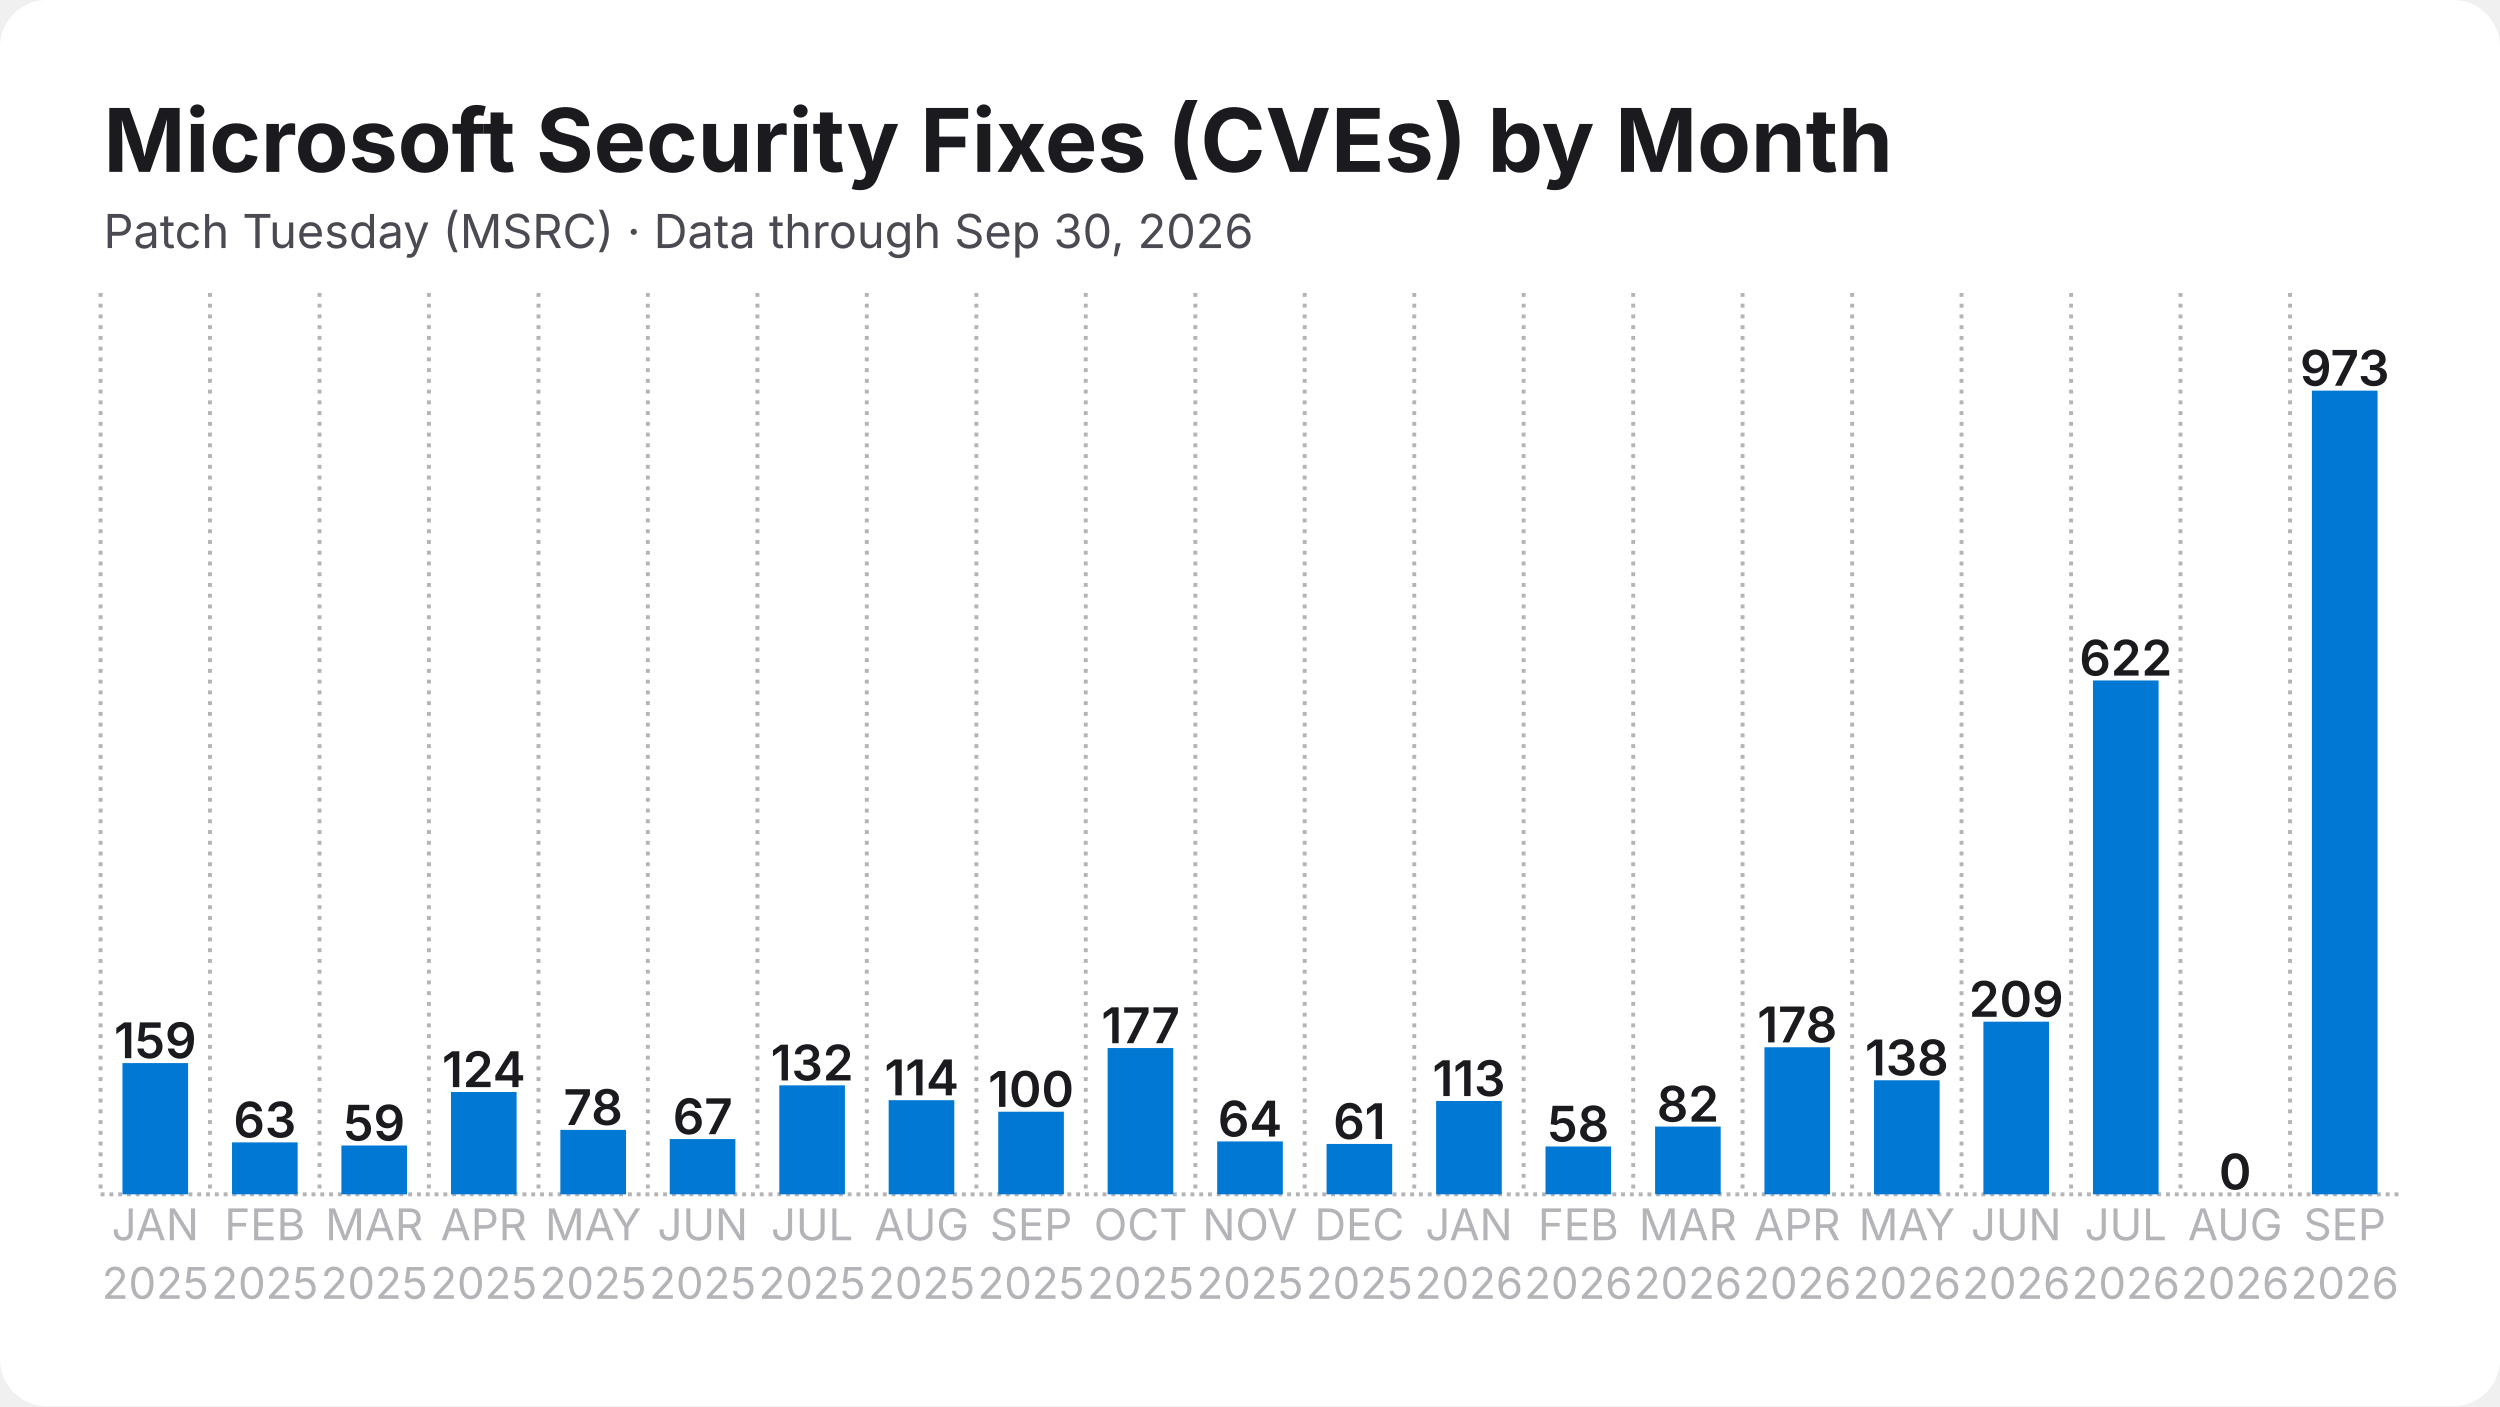
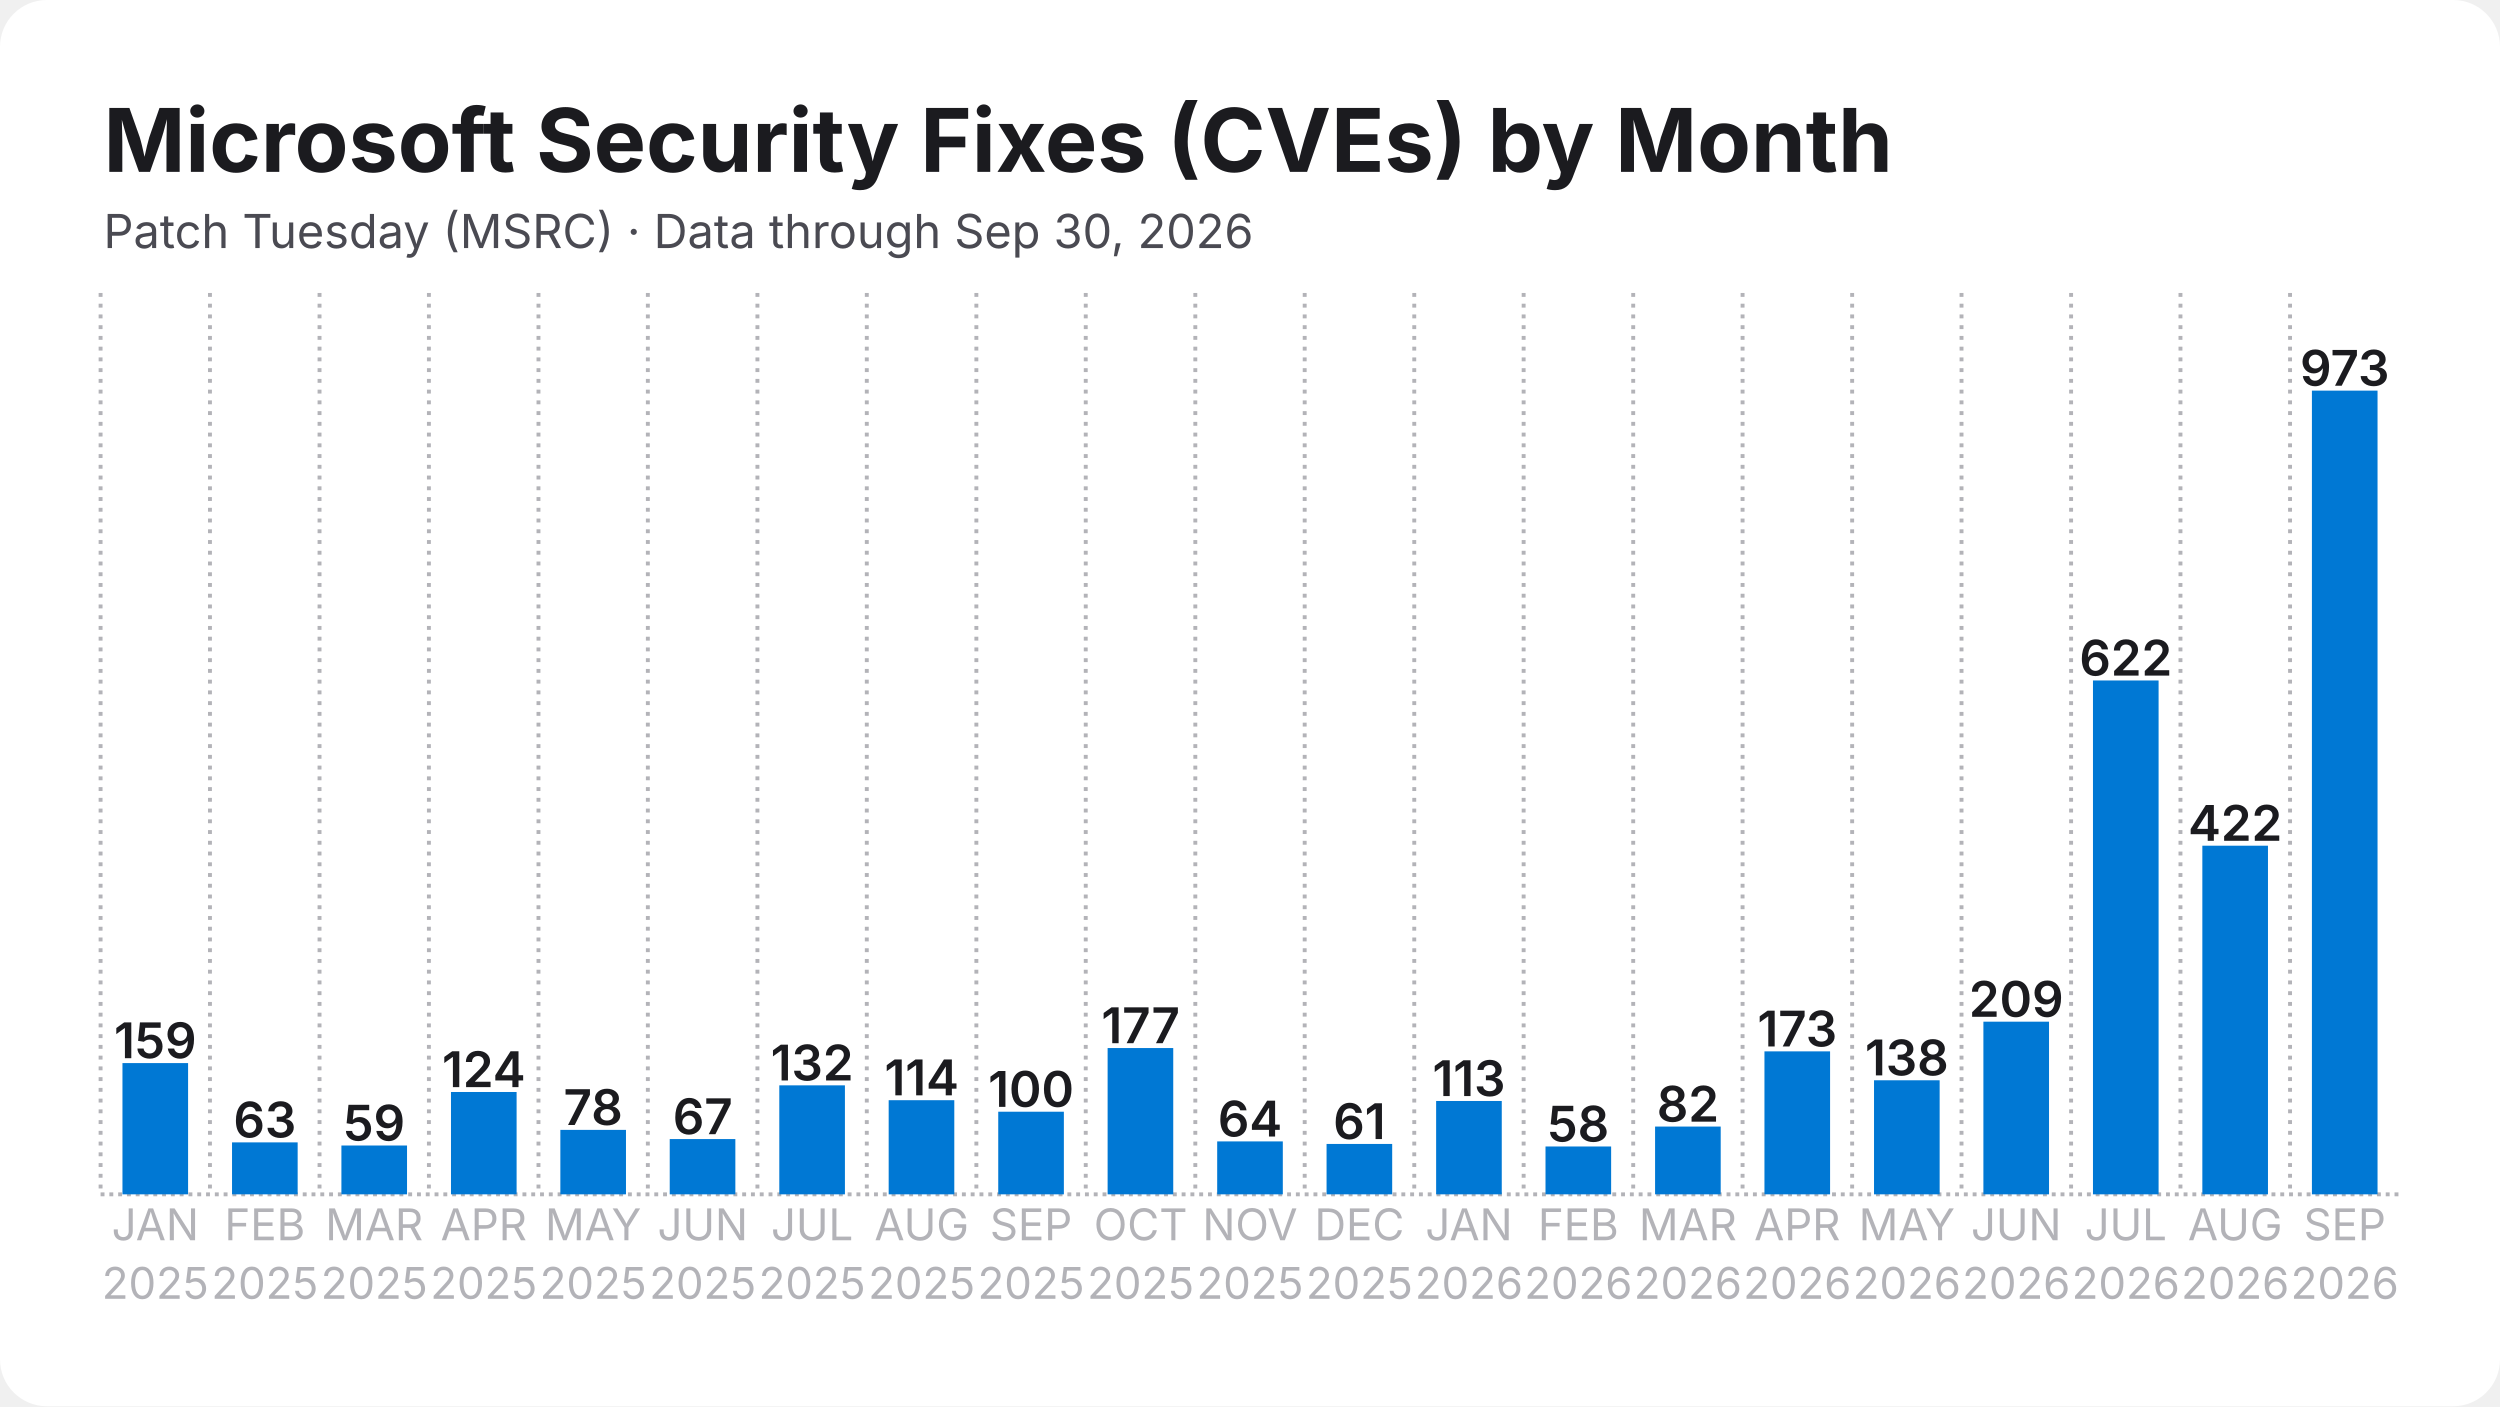
<svg xmlns="http://www.w3.org/2000/svg" width="1280" height="720" viewBox="0 0 1280 720">
  <rect width="1280" height="720" rx="24" fill="#ffffff" />
  <defs>
    <pattern id="stripes" width="12" height="12" patternUnits="userSpaceOnUse" patternTransform="rotate(45)">
      <rect width="12" height="12" fill="none" />
      <rect width="5" height="12" fill="#ffffff" opacity="0.85" />
    </pattern>
  </defs>
  <line x1="51.5" y1="611.5" x2="1228.5" y2="611.5" stroke="#b3b3b8" stroke-width="2" stroke-dasharray="2 2.5" />
  <line x1="51.5" y1="150.0" x2="51.5" y2="611.5" stroke="#b3b3b8" stroke-width="2" stroke-dasharray="2 3.5" />
  <line x1="107.5" y1="150.0" x2="107.5" y2="611.5" stroke="#b3b3b8" stroke-width="2" stroke-dasharray="2 3.5" />
  <line x1="163.6" y1="150.0" x2="163.6" y2="611.5" stroke="#b3b3b8" stroke-width="2" stroke-dasharray="2 3.5" />
  <line x1="219.6" y1="150.0" x2="219.6" y2="611.5" stroke="#b3b3b8" stroke-width="2" stroke-dasharray="2 3.5" />
  <line x1="275.7" y1="150.0" x2="275.7" y2="611.5" stroke="#b3b3b8" stroke-width="2" stroke-dasharray="2 3.5" />
  <line x1="331.7" y1="150.0" x2="331.7" y2="611.5" stroke="#b3b3b8" stroke-width="2" stroke-dasharray="2 3.5" />
  <line x1="387.8" y1="150.0" x2="387.8" y2="611.5" stroke="#b3b3b8" stroke-width="2" stroke-dasharray="2 3.5" />
  <line x1="443.8" y1="150.0" x2="443.8" y2="611.5" stroke="#b3b3b8" stroke-width="2" stroke-dasharray="2 3.5" />
  <line x1="499.9" y1="150.0" x2="499.9" y2="611.5" stroke="#b3b3b8" stroke-width="2" stroke-dasharray="2 3.5" />
  <line x1="555.9" y1="150.0" x2="555.9" y2="611.5" stroke="#b3b3b8" stroke-width="2" stroke-dasharray="2 3.5" />
  <line x1="612.0" y1="150.0" x2="612.0" y2="611.5" stroke="#b3b3b8" stroke-width="2" stroke-dasharray="2 3.5" />
  <line x1="668.0" y1="150.0" x2="668.0" y2="611.5" stroke="#b3b3b8" stroke-width="2" stroke-dasharray="2 3.5" />
  <line x1="724.1" y1="150.0" x2="724.1" y2="611.5" stroke="#b3b3b8" stroke-width="2" stroke-dasharray="2 3.5" />
  <line x1="780.1" y1="150.0" x2="780.1" y2="611.5" stroke="#b3b3b8" stroke-width="2" stroke-dasharray="2 3.5" />
  <line x1="836.2" y1="150.0" x2="836.2" y2="611.5" stroke="#b3b3b8" stroke-width="2" stroke-dasharray="2 3.5" />
  <line x1="892.2" y1="150.0" x2="892.2" y2="611.5" stroke="#b3b3b8" stroke-width="2" stroke-dasharray="2 3.5" />
  <line x1="948.3" y1="150.0" x2="948.3" y2="611.5" stroke="#b3b3b8" stroke-width="2" stroke-dasharray="2 3.5" />
  <line x1="1004.3" y1="150.0" x2="1004.3" y2="611.5" stroke="#b3b3b8" stroke-width="2" stroke-dasharray="2 3.5" />
  <line x1="1060.4" y1="150.0" x2="1060.4" y2="611.5" stroke="#b3b3b8" stroke-width="2" stroke-dasharray="2 3.5" />
  <line x1="1116.4" y1="150.0" x2="1116.4" y2="611.5" stroke="#b3b3b8" stroke-width="2" stroke-dasharray="2 3.5" />
  <line x1="1172.5" y1="150.0" x2="1172.5" y2="611.5" stroke="#b3b3b8" stroke-width="2" stroke-dasharray="2 3.5" />
  <rect x="62.7" y="544.3" width="33.6" height="67.2" fill="#0078d4" />
  <text x="79.5" y="541.8" text-anchor="middle" font-family="Inter, Segoe UI, Helvetica, Arial, sans-serif" font-size="25.2" font-weight="600" fill="#1b1b1f">159</text>
  <rect x="118.8" y="584.9" width="33.6" height="26.6" fill="#0078d4" />
  <text x="135.6" y="582.4" text-anchor="middle" font-family="Inter, Segoe UI, Helvetica, Arial, sans-serif" font-size="25.2" font-weight="600" fill="#1b1b1f">63</text>
  <rect x="174.8" y="586.5" width="33.6" height="25.0" fill="#0078d4" />
  <text x="191.6" y="584.0" text-anchor="middle" font-family="Inter, Segoe UI, Helvetica, Arial, sans-serif" font-size="25.2" font-weight="600" fill="#1b1b1f">59</text>
  <rect x="230.9" y="559.1" width="33.6" height="52.4" fill="#0078d4" />
  <text x="247.7" y="556.6" text-anchor="middle" font-family="Inter, Segoe UI, Helvetica, Arial, sans-serif" font-size="25.2" font-weight="600" fill="#1b1b1f">124</text>
  <rect x="286.9" y="578.5" width="33.6" height="33.0" fill="#0078d4" />
  <text x="303.7" y="576.0" text-anchor="middle" font-family="Inter, Segoe UI, Helvetica, Arial, sans-serif" font-size="25.2" font-weight="600" fill="#1b1b1f">78</text>
  <rect x="342.9" y="583.2" width="33.6" height="28.3" fill="#0078d4" />
  <text x="359.8" y="580.7" text-anchor="middle" font-family="Inter, Segoe UI, Helvetica, Arial, sans-serif" font-size="25.2" font-weight="600" fill="#1b1b1f">67</text>
  <rect x="399.0" y="555.7" width="33.6" height="55.8" fill="#0078d4" />
  <text x="415.8" y="553.2" text-anchor="middle" font-family="Inter, Segoe UI, Helvetica, Arial, sans-serif" font-size="25.2" font-weight="600" fill="#1b1b1f">132</text>
  <rect x="455.0" y="563.3" width="33.6" height="48.2" fill="#0078d4" />
  <text x="471.9" y="560.8" text-anchor="middle" font-family="Inter, Segoe UI, Helvetica, Arial, sans-serif" font-size="25.2" font-weight="600" fill="#1b1b1f">114</text>
  <rect x="511.1" y="569.2" width="33.6" height="42.3" fill="#0078d4" />
  <text x="527.9" y="566.7" text-anchor="middle" font-family="Inter, Segoe UI, Helvetica, Arial, sans-serif" font-size="25.2" font-weight="600" fill="#1b1b1f">100</text>
  <rect x="567.1" y="536.6" width="33.6" height="74.9" fill="#0078d4" />
  <text x="584.0" y="534.1" text-anchor="middle" font-family="Inter, Segoe UI, Helvetica, Arial, sans-serif" font-size="25.2" font-weight="600" fill="#1b1b1f">177</text>
  <rect x="623.2" y="584.4" width="33.6" height="27.1" fill="#0078d4" />
  <text x="640.0" y="581.9" text-anchor="middle" font-family="Inter, Segoe UI, Helvetica, Arial, sans-serif" font-size="25.2" font-weight="600" fill="#1b1b1f">64</text>
  <rect x="679.2" y="585.7" width="33.6" height="25.8" fill="#0078d4" />
  <text x="696.0" y="583.2" text-anchor="middle" font-family="Inter, Segoe UI, Helvetica, Arial, sans-serif" font-size="25.2" font-weight="600" fill="#1b1b1f">61</text>
  <rect x="735.3" y="563.7" width="33.6" height="47.8" fill="#0078d4" />
  <text x="752.1" y="561.2" text-anchor="middle" font-family="Inter, Segoe UI, Helvetica, Arial, sans-serif" font-size="25.2" font-weight="600" fill="#1b1b1f">113</text>
  <rect x="791.3" y="587.0" width="33.6" height="24.5" fill="#0078d4" />
  <text x="808.1" y="584.5" text-anchor="middle" font-family="Inter, Segoe UI, Helvetica, Arial, sans-serif" font-size="25.2" font-weight="600" fill="#1b1b1f">58</text>
  <rect x="847.4" y="576.8" width="33.6" height="34.7" fill="#0078d4" />
  <text x="864.2" y="574.3" text-anchor="middle" font-family="Inter, Segoe UI, Helvetica, Arial, sans-serif" font-size="25.2" font-weight="600" fill="#1b1b1f">82</text>
-   <rect x="903.4" y="536.2" width="33.6" height="75.3" fill="#0078d4" />
-   <text x="920.2" y="533.7" text-anchor="middle" font-family="Inter, Segoe UI, Helvetica, Arial, sans-serif" font-size="25.2" font-weight="600" fill="#1b1b1f">178</text>
+   <rect x="903.4" y="538.3" width="33.6" height="73.2" fill="#0078d4" />
+   <text x="920.2" y="535.8" text-anchor="middle" font-family="Inter, Segoe UI, Helvetica, Arial, sans-serif" font-size="25.2" font-weight="600" fill="#1b1b1f">173</text>
  <rect x="959.5" y="553.1" width="33.6" height="58.4" fill="#0078d4" />
  <text x="976.3" y="550.6" text-anchor="middle" font-family="Inter, Segoe UI, Helvetica, Arial, sans-serif" font-size="25.2" font-weight="600" fill="#1b1b1f">138</text>
  <rect x="1015.5" y="523.1" width="33.6" height="88.4" fill="#0078d4" />
  <text x="1032.3" y="520.6" text-anchor="middle" font-family="Inter, Segoe UI, Helvetica, Arial, sans-serif" font-size="25.2" font-weight="600" fill="#1b1b1f">209</text>
  <rect x="1071.6" y="348.4" width="33.6" height="263.1" fill="#0078d4" />
  <text x="1088.4" y="345.9" text-anchor="middle" font-family="Inter, Segoe UI, Helvetica, Arial, sans-serif" font-size="25.2" font-weight="600" fill="#1b1b1f">622</text>
-   <rect x="1127.6" y="611.5" width="33.6" height="0.0" fill="#0078d4" />
-   <text x="1144.4" y="609.0" text-anchor="middle" font-family="Inter, Segoe UI, Helvetica, Arial, sans-serif" font-size="25.2" font-weight="600" fill="#1b1b1f">0</text>
+   <rect x="1127.6" y="433.0" width="33.6" height="178.5" fill="#0078d4" />
+   <text x="1144.4" y="430.5" text-anchor="middle" font-family="Inter, Segoe UI, Helvetica, Arial, sans-serif" font-size="25.2" font-weight="600" fill="#1b1b1f">422</text>
  <rect x="1183.7" y="200.0" width="33.6" height="411.5" fill="#0078d4" />
  <text x="1200.5" y="197.5" text-anchor="middle" font-family="Inter, Segoe UI, Helvetica, Arial, sans-serif" font-size="25.2" font-weight="600" fill="#1b1b1f">973</text>
  <text x="79.5" y="635" text-anchor="middle" font-family="Inter, Segoe UI, Helvetica, Arial, sans-serif" font-size="22.4" fill="#b3b3b8">JAN</text>
  <text x="79.5" y="665" text-anchor="middle" font-family="Inter, Segoe UI, Helvetica, Arial, sans-serif" font-size="22.4" fill="#b3b3b8">2025</text>
  <text x="135.6" y="635" text-anchor="middle" font-family="Inter, Segoe UI, Helvetica, Arial, sans-serif" font-size="22.4" fill="#b3b3b8">FEB</text>
  <text x="135.6" y="665" text-anchor="middle" font-family="Inter, Segoe UI, Helvetica, Arial, sans-serif" font-size="22.4" fill="#b3b3b8">2025</text>
  <text x="191.6" y="635" text-anchor="middle" font-family="Inter, Segoe UI, Helvetica, Arial, sans-serif" font-size="22.4" fill="#b3b3b8">MAR</text>
  <text x="191.6" y="665" text-anchor="middle" font-family="Inter, Segoe UI, Helvetica, Arial, sans-serif" font-size="22.4" fill="#b3b3b8">2025</text>
  <text x="247.7" y="635" text-anchor="middle" font-family="Inter, Segoe UI, Helvetica, Arial, sans-serif" font-size="22.4" fill="#b3b3b8">APR</text>
  <text x="247.7" y="665" text-anchor="middle" font-family="Inter, Segoe UI, Helvetica, Arial, sans-serif" font-size="22.4" fill="#b3b3b8">2025</text>
  <text x="303.7" y="635" text-anchor="middle" font-family="Inter, Segoe UI, Helvetica, Arial, sans-serif" font-size="22.4" fill="#b3b3b8">MAY</text>
  <text x="303.7" y="665" text-anchor="middle" font-family="Inter, Segoe UI, Helvetica, Arial, sans-serif" font-size="22.4" fill="#b3b3b8">2025</text>
  <text x="359.8" y="635" text-anchor="middle" font-family="Inter, Segoe UI, Helvetica, Arial, sans-serif" font-size="22.4" fill="#b3b3b8">JUN</text>
  <text x="359.8" y="665" text-anchor="middle" font-family="Inter, Segoe UI, Helvetica, Arial, sans-serif" font-size="22.4" fill="#b3b3b8">2025</text>
  <text x="415.8" y="635" text-anchor="middle" font-family="Inter, Segoe UI, Helvetica, Arial, sans-serif" font-size="22.4" fill="#b3b3b8">JUL</text>
  <text x="415.8" y="665" text-anchor="middle" font-family="Inter, Segoe UI, Helvetica, Arial, sans-serif" font-size="22.4" fill="#b3b3b8">2025</text>
  <text x="471.9" y="635" text-anchor="middle" font-family="Inter, Segoe UI, Helvetica, Arial, sans-serif" font-size="22.4" fill="#b3b3b8">AUG</text>
  <text x="471.9" y="665" text-anchor="middle" font-family="Inter, Segoe UI, Helvetica, Arial, sans-serif" font-size="22.4" fill="#b3b3b8">2025</text>
  <text x="527.9" y="635" text-anchor="middle" font-family="Inter, Segoe UI, Helvetica, Arial, sans-serif" font-size="22.4" fill="#b3b3b8">SEP</text>
  <text x="527.9" y="665" text-anchor="middle" font-family="Inter, Segoe UI, Helvetica, Arial, sans-serif" font-size="22.4" fill="#b3b3b8">2025</text>
  <text x="584.0" y="635" text-anchor="middle" font-family="Inter, Segoe UI, Helvetica, Arial, sans-serif" font-size="22.4" fill="#b3b3b8">OCT</text>
  <text x="584.0" y="665" text-anchor="middle" font-family="Inter, Segoe UI, Helvetica, Arial, sans-serif" font-size="22.4" fill="#b3b3b8">2025</text>
  <text x="640.0" y="635" text-anchor="middle" font-family="Inter, Segoe UI, Helvetica, Arial, sans-serif" font-size="22.4" fill="#b3b3b8">NOV</text>
  <text x="640.0" y="665" text-anchor="middle" font-family="Inter, Segoe UI, Helvetica, Arial, sans-serif" font-size="22.4" fill="#b3b3b8">2025</text>
  <text x="696.0" y="635" text-anchor="middle" font-family="Inter, Segoe UI, Helvetica, Arial, sans-serif" font-size="22.4" fill="#b3b3b8">DEC</text>
  <text x="696.0" y="665" text-anchor="middle" font-family="Inter, Segoe UI, Helvetica, Arial, sans-serif" font-size="22.4" fill="#b3b3b8">2025</text>
  <text x="752.1" y="635" text-anchor="middle" font-family="Inter, Segoe UI, Helvetica, Arial, sans-serif" font-size="22.4" fill="#b3b3b8">JAN</text>
  <text x="752.1" y="665" text-anchor="middle" font-family="Inter, Segoe UI, Helvetica, Arial, sans-serif" font-size="22.4" fill="#b3b3b8">2026</text>
  <text x="808.1" y="635" text-anchor="middle" font-family="Inter, Segoe UI, Helvetica, Arial, sans-serif" font-size="22.4" fill="#b3b3b8">FEB</text>
  <text x="808.1" y="665" text-anchor="middle" font-family="Inter, Segoe UI, Helvetica, Arial, sans-serif" font-size="22.4" fill="#b3b3b8">2026</text>
  <text x="864.2" y="635" text-anchor="middle" font-family="Inter, Segoe UI, Helvetica, Arial, sans-serif" font-size="22.4" fill="#b3b3b8">MAR</text>
  <text x="864.2" y="665" text-anchor="middle" font-family="Inter, Segoe UI, Helvetica, Arial, sans-serif" font-size="22.4" fill="#b3b3b8">2026</text>
  <text x="920.2" y="635" text-anchor="middle" font-family="Inter, Segoe UI, Helvetica, Arial, sans-serif" font-size="22.4" fill="#b3b3b8">APR</text>
  <text x="920.2" y="665" text-anchor="middle" font-family="Inter, Segoe UI, Helvetica, Arial, sans-serif" font-size="22.4" fill="#b3b3b8">2026</text>
  <text x="976.3" y="635" text-anchor="middle" font-family="Inter, Segoe UI, Helvetica, Arial, sans-serif" font-size="22.4" fill="#b3b3b8">MAY</text>
  <text x="976.3" y="665" text-anchor="middle" font-family="Inter, Segoe UI, Helvetica, Arial, sans-serif" font-size="22.4" fill="#b3b3b8">2026</text>
  <text x="1032.3" y="635" text-anchor="middle" font-family="Inter, Segoe UI, Helvetica, Arial, sans-serif" font-size="22.4" fill="#b3b3b8">JUN</text>
  <text x="1032.3" y="665" text-anchor="middle" font-family="Inter, Segoe UI, Helvetica, Arial, sans-serif" font-size="22.4" fill="#b3b3b8">2026</text>
  <text x="1088.4" y="635" text-anchor="middle" font-family="Inter, Segoe UI, Helvetica, Arial, sans-serif" font-size="22.4" fill="#b3b3b8">JUL</text>
  <text x="1088.4" y="665" text-anchor="middle" font-family="Inter, Segoe UI, Helvetica, Arial, sans-serif" font-size="22.4" fill="#b3b3b8">2026</text>
  <text x="1144.4" y="635" text-anchor="middle" font-family="Inter, Segoe UI, Helvetica, Arial, sans-serif" font-size="22.4" fill="#b3b3b8">AUG</text>
  <text x="1144.4" y="665" text-anchor="middle" font-family="Inter, Segoe UI, Helvetica, Arial, sans-serif" font-size="22.4" fill="#b3b3b8">2026</text>
  <text x="1200.5" y="635" text-anchor="middle" font-family="Inter, Segoe UI, Helvetica, Arial, sans-serif" font-size="22.4" fill="#b3b3b8">SEP</text>
  <text x="1200.5" y="665" text-anchor="middle" font-family="Inter, Segoe UI, Helvetica, Arial, sans-serif" font-size="22.4" fill="#b3b3b8">2026</text>
  <text x="53.0" y="88.0" font-family="Inter, Segoe UI, Helvetica, Arial, sans-serif" font-size="45" font-weight="700" fill="#1b1b1f">Microsoft Security Fixes (CVEs) by Month</text>
  <text x="53.0" y="127.0" font-family="Inter, Segoe UI, Helvetica, Arial, sans-serif" font-size="24" fill="#4a4a52">Patch Tuesday (MSRC) · Data through Sep 30, 2026</text>
</svg>
